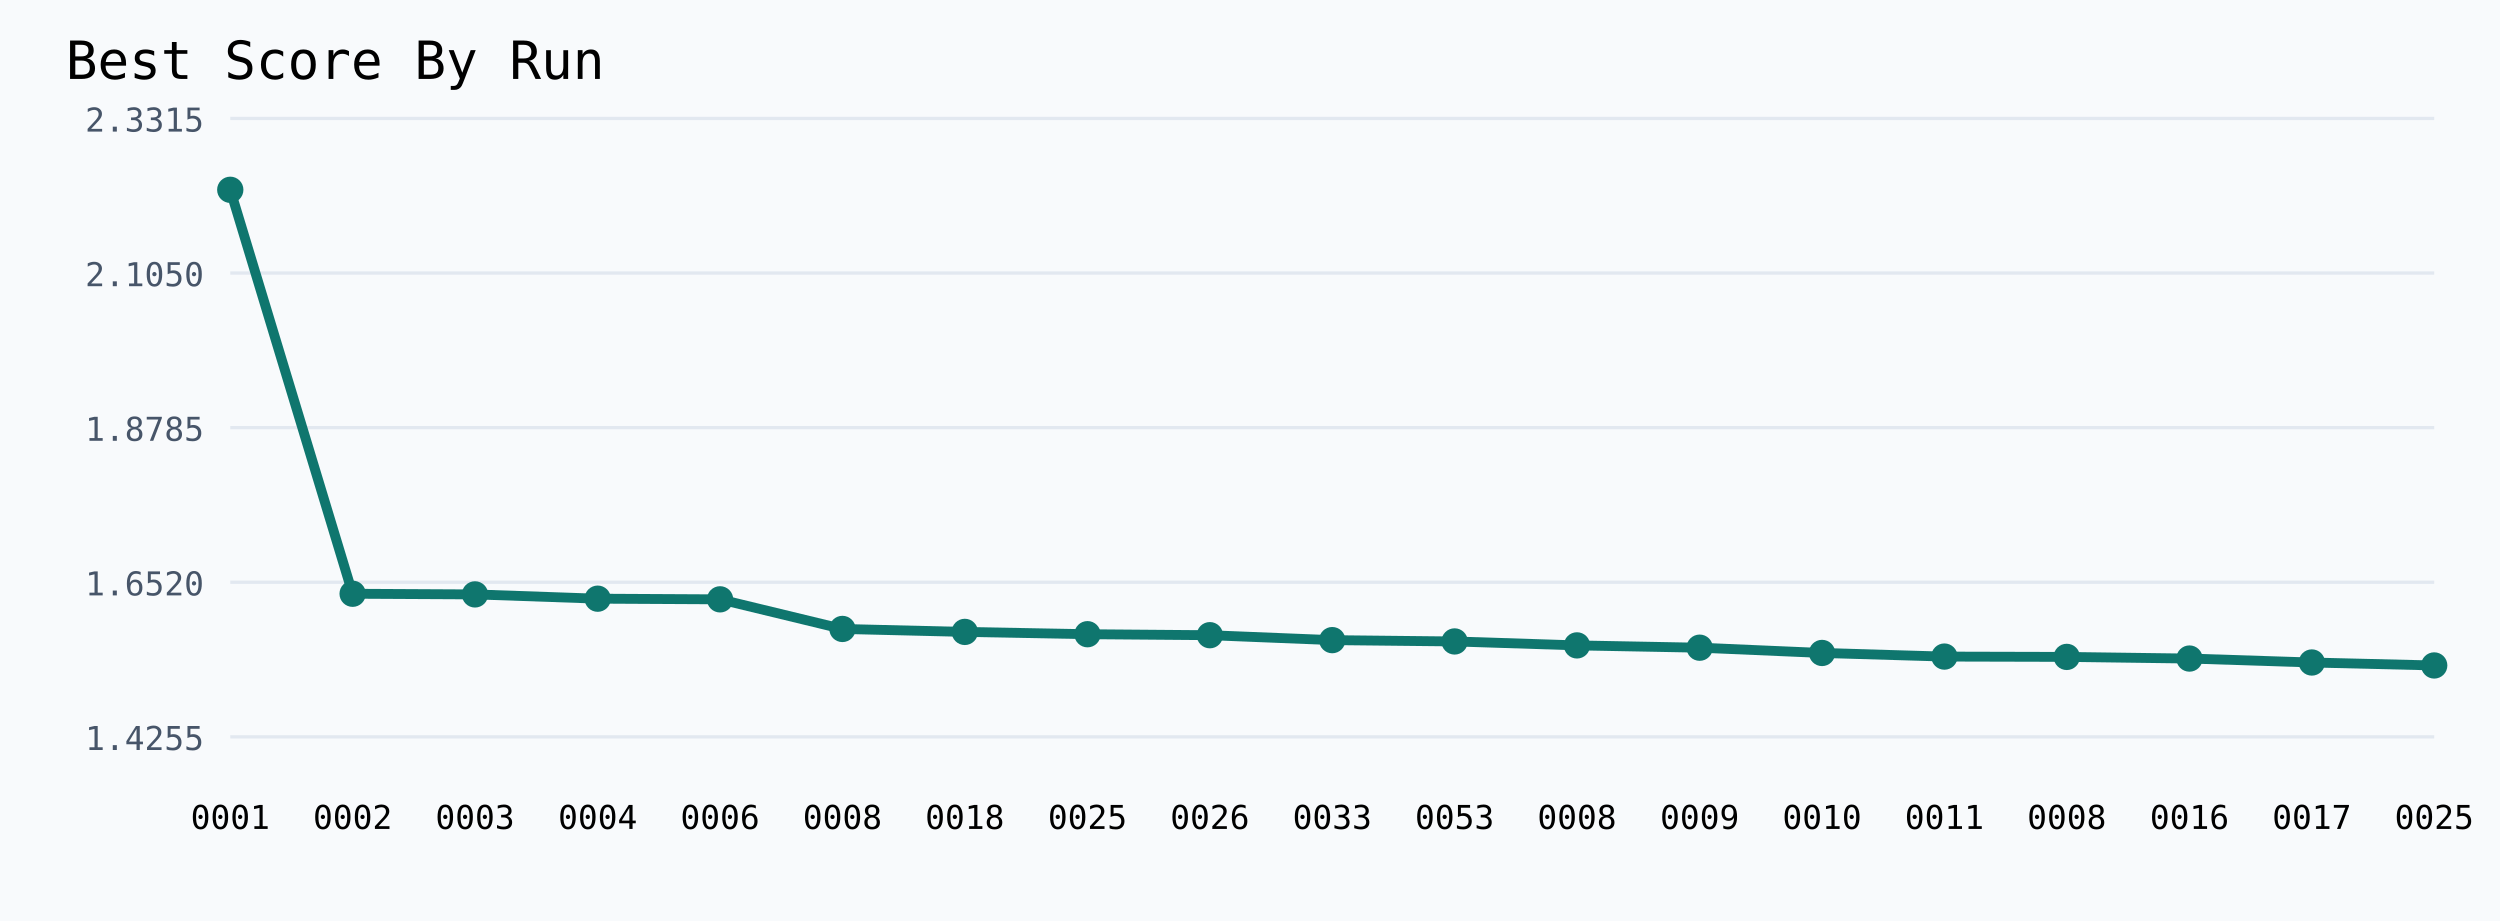
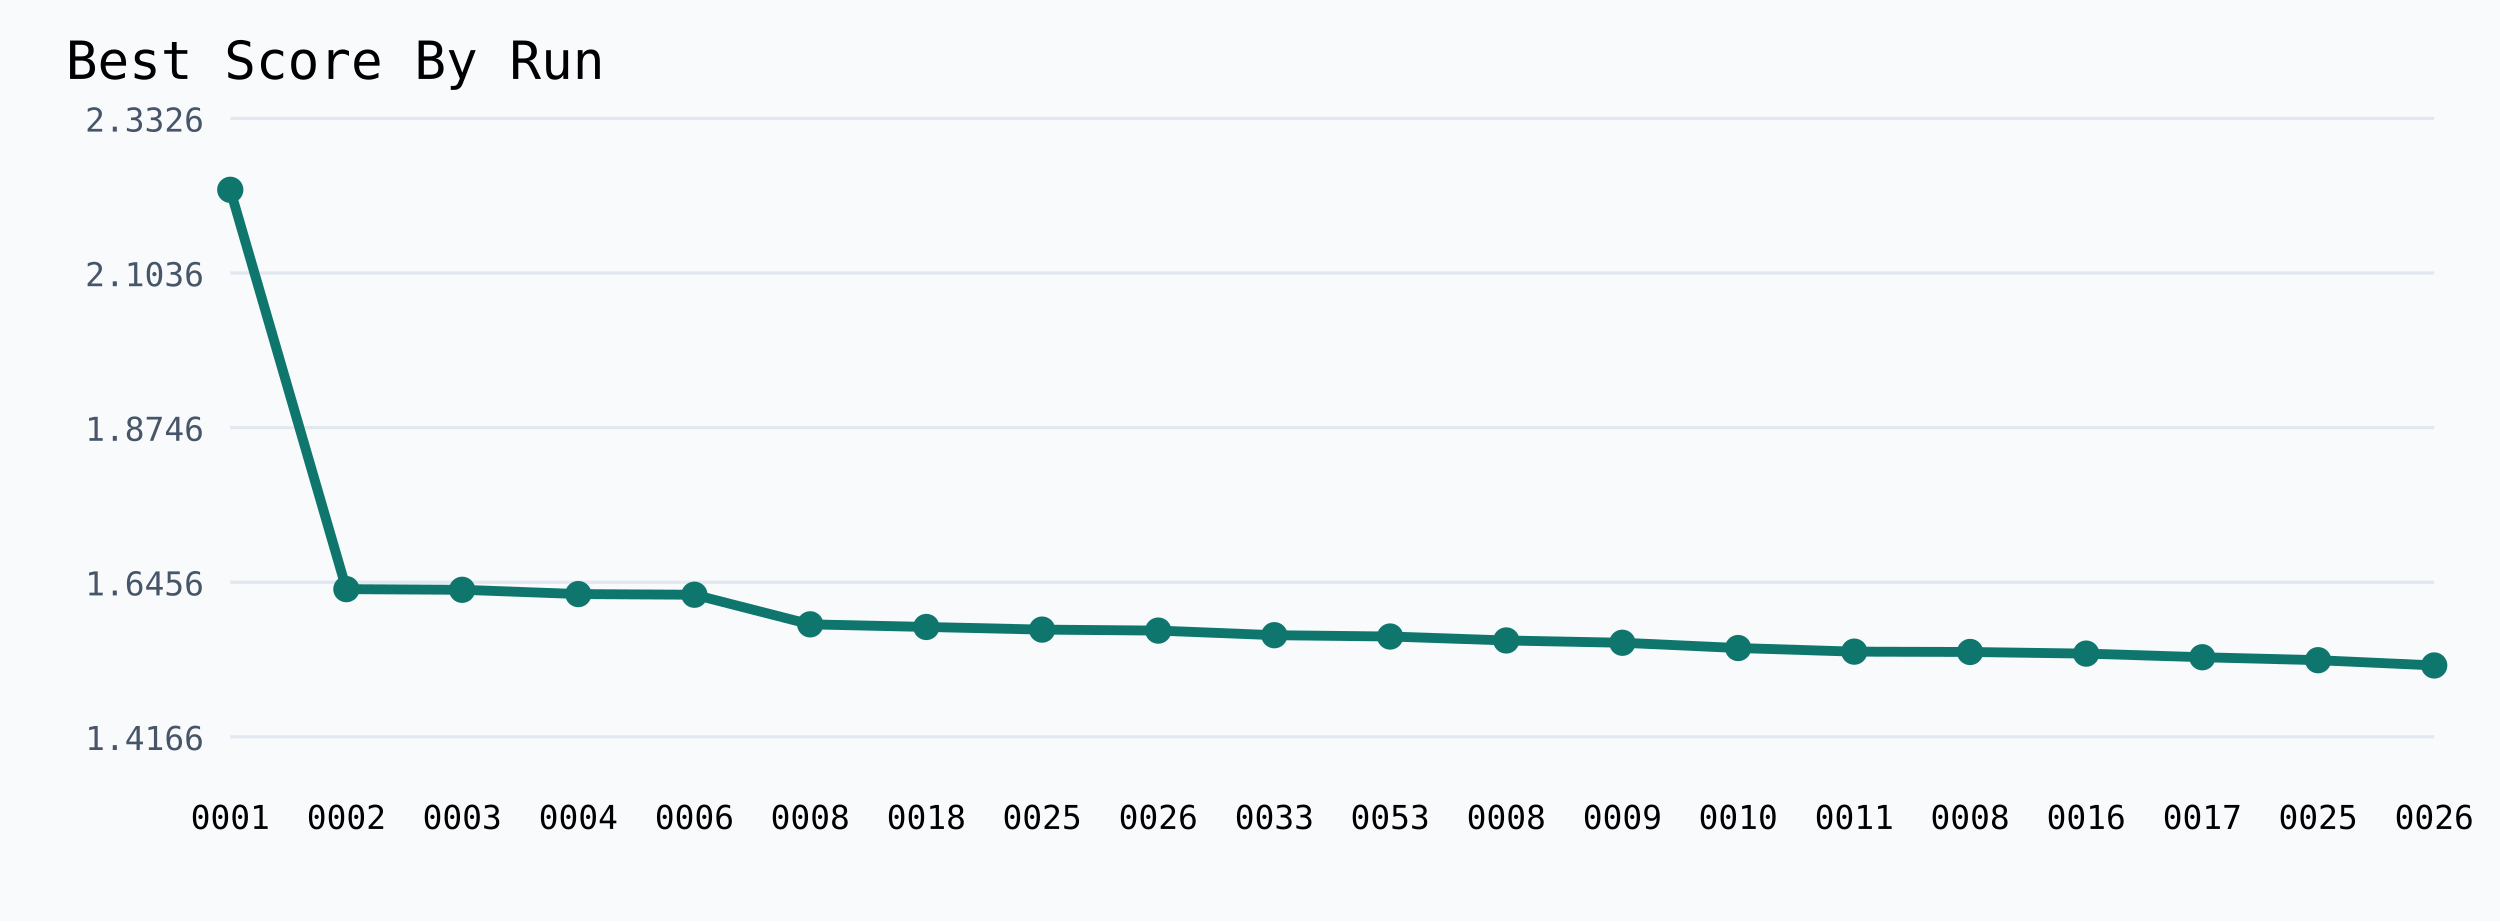
<svg xmlns="http://www.w3.org/2000/svg" width="760" height="280">
  <rect width="100%" height="100%" fill="#f8fafc" />
  <text x="20" y="24" font-family="monospace" font-size="16">Best Score By Run</text>
  <line x1="70" y1="36.0" x2="740" y2="36.0" stroke="#e2e8f0" />
-   <text x="62" y="40.0" text-anchor="end" font-family="monospace" font-size="10" fill="#475569">2.3315</text>
+   <text x="62" y="40.0" text-anchor="end" font-family="monospace" font-size="10" fill="#475569">2.3326</text>
  <line x1="70" y1="83.0" x2="740" y2="83.0" stroke="#e2e8f0" />
-   <text x="62" y="87.0" text-anchor="end" font-family="monospace" font-size="10" fill="#475569">2.1050</text>
+   <text x="62" y="87.0" text-anchor="end" font-family="monospace" font-size="10" fill="#475569">2.1036</text>
  <line x1="70" y1="130.0" x2="740" y2="130.0" stroke="#e2e8f0" />
-   <text x="62" y="134.0" text-anchor="end" font-family="monospace" font-size="10" fill="#475569">1.8785</text>
+   <text x="62" y="134.0" text-anchor="end" font-family="monospace" font-size="10" fill="#475569">1.8746</text>
  <line x1="70" y1="177.0" x2="740" y2="177.0" stroke="#e2e8f0" />
-   <text x="62" y="181.0" text-anchor="end" font-family="monospace" font-size="10" fill="#475569">1.6520</text>
+   <text x="62" y="181.0" text-anchor="end" font-family="monospace" font-size="10" fill="#475569">1.6456</text>
  <line x1="70" y1="224.0" x2="740" y2="224.0" stroke="#e2e8f0" />
-   <text x="62" y="228.0" text-anchor="end" font-family="monospace" font-size="10" fill="#475569">1.4255</text>
-   <polyline fill="none" stroke="#0f766e" stroke-width="3" points="70.0,57.7 107.2,180.5 144.4,180.7 181.7,182.0 218.9,182.2 256.1,191.2 293.3,192.1 330.6,192.8 367.8,193.1 405.0,194.6 442.2,195.0 479.4,196.2 516.7,196.9 553.9,198.5 591.1,199.6 628.3,199.7 665.6,200.2 702.8,201.4 740.0,202.3" />
+   <text x="62" y="228.0" text-anchor="end" font-family="monospace" font-size="10" fill="#475569">1.4166</text>
+   <polyline fill="none" stroke="#0f766e" stroke-width="3" points="70.0,57.7 105.3,179.1 140.5,179.3 175.8,180.6 211.1,180.8 246.3,189.8 281.6,190.6 316.8,191.4 352.1,191.7 387.4,193.1 422.6,193.5 457.9,194.7 493.2,195.4 528.4,197.0 563.7,198.1 598.9,198.2 634.2,198.7 669.5,199.8 704.7,200.7 740.0,202.3" />
  <circle cx="70.0" cy="57.7" r="4" fill="#0f766e" />
  <text x="70.0" y="252" text-anchor="middle" font-family="monospace" font-size="10">0001</text>
-   <circle cx="107.2" cy="180.5" r="4" fill="#0f766e" />
-   <text x="107.2" y="252" text-anchor="middle" font-family="monospace" font-size="10">0002</text>
-   <circle cx="144.4" cy="180.7" r="4" fill="#0f766e" />
-   <text x="144.4" y="252" text-anchor="middle" font-family="monospace" font-size="10">0003</text>
-   <circle cx="181.7" cy="182.0" r="4" fill="#0f766e" />
-   <text x="181.7" y="252" text-anchor="middle" font-family="monospace" font-size="10">0004</text>
-   <circle cx="218.9" cy="182.2" r="4" fill="#0f766e" />
-   <text x="218.9" y="252" text-anchor="middle" font-family="monospace" font-size="10">0006</text>
-   <circle cx="256.1" cy="191.2" r="4" fill="#0f766e" />
-   <text x="256.1" y="252" text-anchor="middle" font-family="monospace" font-size="10">0008</text>
-   <circle cx="293.3" cy="192.1" r="4" fill="#0f766e" />
-   <text x="293.3" y="252" text-anchor="middle" font-family="monospace" font-size="10">0018</text>
-   <circle cx="330.6" cy="192.8" r="4" fill="#0f766e" />
-   <text x="330.6" y="252" text-anchor="middle" font-family="monospace" font-size="10">0025</text>
-   <circle cx="367.8" cy="193.1" r="4" fill="#0f766e" />
-   <text x="367.8" y="252" text-anchor="middle" font-family="monospace" font-size="10">0026</text>
-   <circle cx="405.0" cy="194.6" r="4" fill="#0f766e" />
-   <text x="405.0" y="252" text-anchor="middle" font-family="monospace" font-size="10">0033</text>
-   <circle cx="442.2" cy="195.0" r="4" fill="#0f766e" />
-   <text x="442.2" y="252" text-anchor="middle" font-family="monospace" font-size="10">0053</text>
-   <circle cx="479.4" cy="196.2" r="4" fill="#0f766e" />
-   <text x="479.4" y="252" text-anchor="middle" font-family="monospace" font-size="10">0008</text>
-   <circle cx="516.7" cy="196.9" r="4" fill="#0f766e" />
-   <text x="516.7" y="252" text-anchor="middle" font-family="monospace" font-size="10">0009</text>
-   <circle cx="553.9" cy="198.5" r="4" fill="#0f766e" />
-   <text x="553.9" y="252" text-anchor="middle" font-family="monospace" font-size="10">0010</text>
-   <circle cx="591.1" cy="199.6" r="4" fill="#0f766e" />
-   <text x="591.1" y="252" text-anchor="middle" font-family="monospace" font-size="10">0011</text>
-   <circle cx="628.3" cy="199.7" r="4" fill="#0f766e" />
-   <text x="628.3" y="252" text-anchor="middle" font-family="monospace" font-size="10">0008</text>
-   <circle cx="665.6" cy="200.2" r="4" fill="#0f766e" />
-   <text x="665.6" y="252" text-anchor="middle" font-family="monospace" font-size="10">0016</text>
-   <circle cx="702.8" cy="201.4" r="4" fill="#0f766e" />
-   <text x="702.8" y="252" text-anchor="middle" font-family="monospace" font-size="10">0017</text>
+   <circle cx="105.3" cy="179.1" r="4" fill="#0f766e" />
+   <text x="105.3" y="252" text-anchor="middle" font-family="monospace" font-size="10">0002</text>
+   <circle cx="140.5" cy="179.3" r="4" fill="#0f766e" />
+   <text x="140.5" y="252" text-anchor="middle" font-family="monospace" font-size="10">0003</text>
+   <circle cx="175.8" cy="180.6" r="4" fill="#0f766e" />
+   <text x="175.8" y="252" text-anchor="middle" font-family="monospace" font-size="10">0004</text>
+   <circle cx="211.1" cy="180.8" r="4" fill="#0f766e" />
+   <text x="211.1" y="252" text-anchor="middle" font-family="monospace" font-size="10">0006</text>
+   <circle cx="246.3" cy="189.8" r="4" fill="#0f766e" />
+   <text x="246.3" y="252" text-anchor="middle" font-family="monospace" font-size="10">0008</text>
+   <circle cx="281.6" cy="190.6" r="4" fill="#0f766e" />
+   <text x="281.6" y="252" text-anchor="middle" font-family="monospace" font-size="10">0018</text>
+   <circle cx="316.8" cy="191.4" r="4" fill="#0f766e" />
+   <text x="316.8" y="252" text-anchor="middle" font-family="monospace" font-size="10">0025</text>
+   <circle cx="352.1" cy="191.7" r="4" fill="#0f766e" />
+   <text x="352.1" y="252" text-anchor="middle" font-family="monospace" font-size="10">0026</text>
+   <circle cx="387.4" cy="193.1" r="4" fill="#0f766e" />
+   <text x="387.4" y="252" text-anchor="middle" font-family="monospace" font-size="10">0033</text>
+   <circle cx="422.6" cy="193.5" r="4" fill="#0f766e" />
+   <text x="422.6" y="252" text-anchor="middle" font-family="monospace" font-size="10">0053</text>
+   <circle cx="457.9" cy="194.7" r="4" fill="#0f766e" />
+   <text x="457.9" y="252" text-anchor="middle" font-family="monospace" font-size="10">0008</text>
+   <circle cx="493.2" cy="195.4" r="4" fill="#0f766e" />
+   <text x="493.2" y="252" text-anchor="middle" font-family="monospace" font-size="10">0009</text>
+   <circle cx="528.4" cy="197.0" r="4" fill="#0f766e" />
+   <text x="528.4" y="252" text-anchor="middle" font-family="monospace" font-size="10">0010</text>
+   <circle cx="563.7" cy="198.1" r="4" fill="#0f766e" />
+   <text x="563.7" y="252" text-anchor="middle" font-family="monospace" font-size="10">0011</text>
+   <circle cx="598.9" cy="198.2" r="4" fill="#0f766e" />
+   <text x="598.9" y="252" text-anchor="middle" font-family="monospace" font-size="10">0008</text>
+   <circle cx="634.2" cy="198.7" r="4" fill="#0f766e" />
+   <text x="634.2" y="252" text-anchor="middle" font-family="monospace" font-size="10">0016</text>
+   <circle cx="669.5" cy="199.8" r="4" fill="#0f766e" />
+   <text x="669.5" y="252" text-anchor="middle" font-family="monospace" font-size="10">0017</text>
+   <circle cx="704.7" cy="200.7" r="4" fill="#0f766e" />
+   <text x="704.7" y="252" text-anchor="middle" font-family="monospace" font-size="10">0025</text>
  <circle cx="740.0" cy="202.3" r="4" fill="#0f766e" />
-   <text x="740.0" y="252" text-anchor="middle" font-family="monospace" font-size="10">0025</text>
+   <text x="740.0" y="252" text-anchor="middle" font-family="monospace" font-size="10">0026</text>
</svg>
